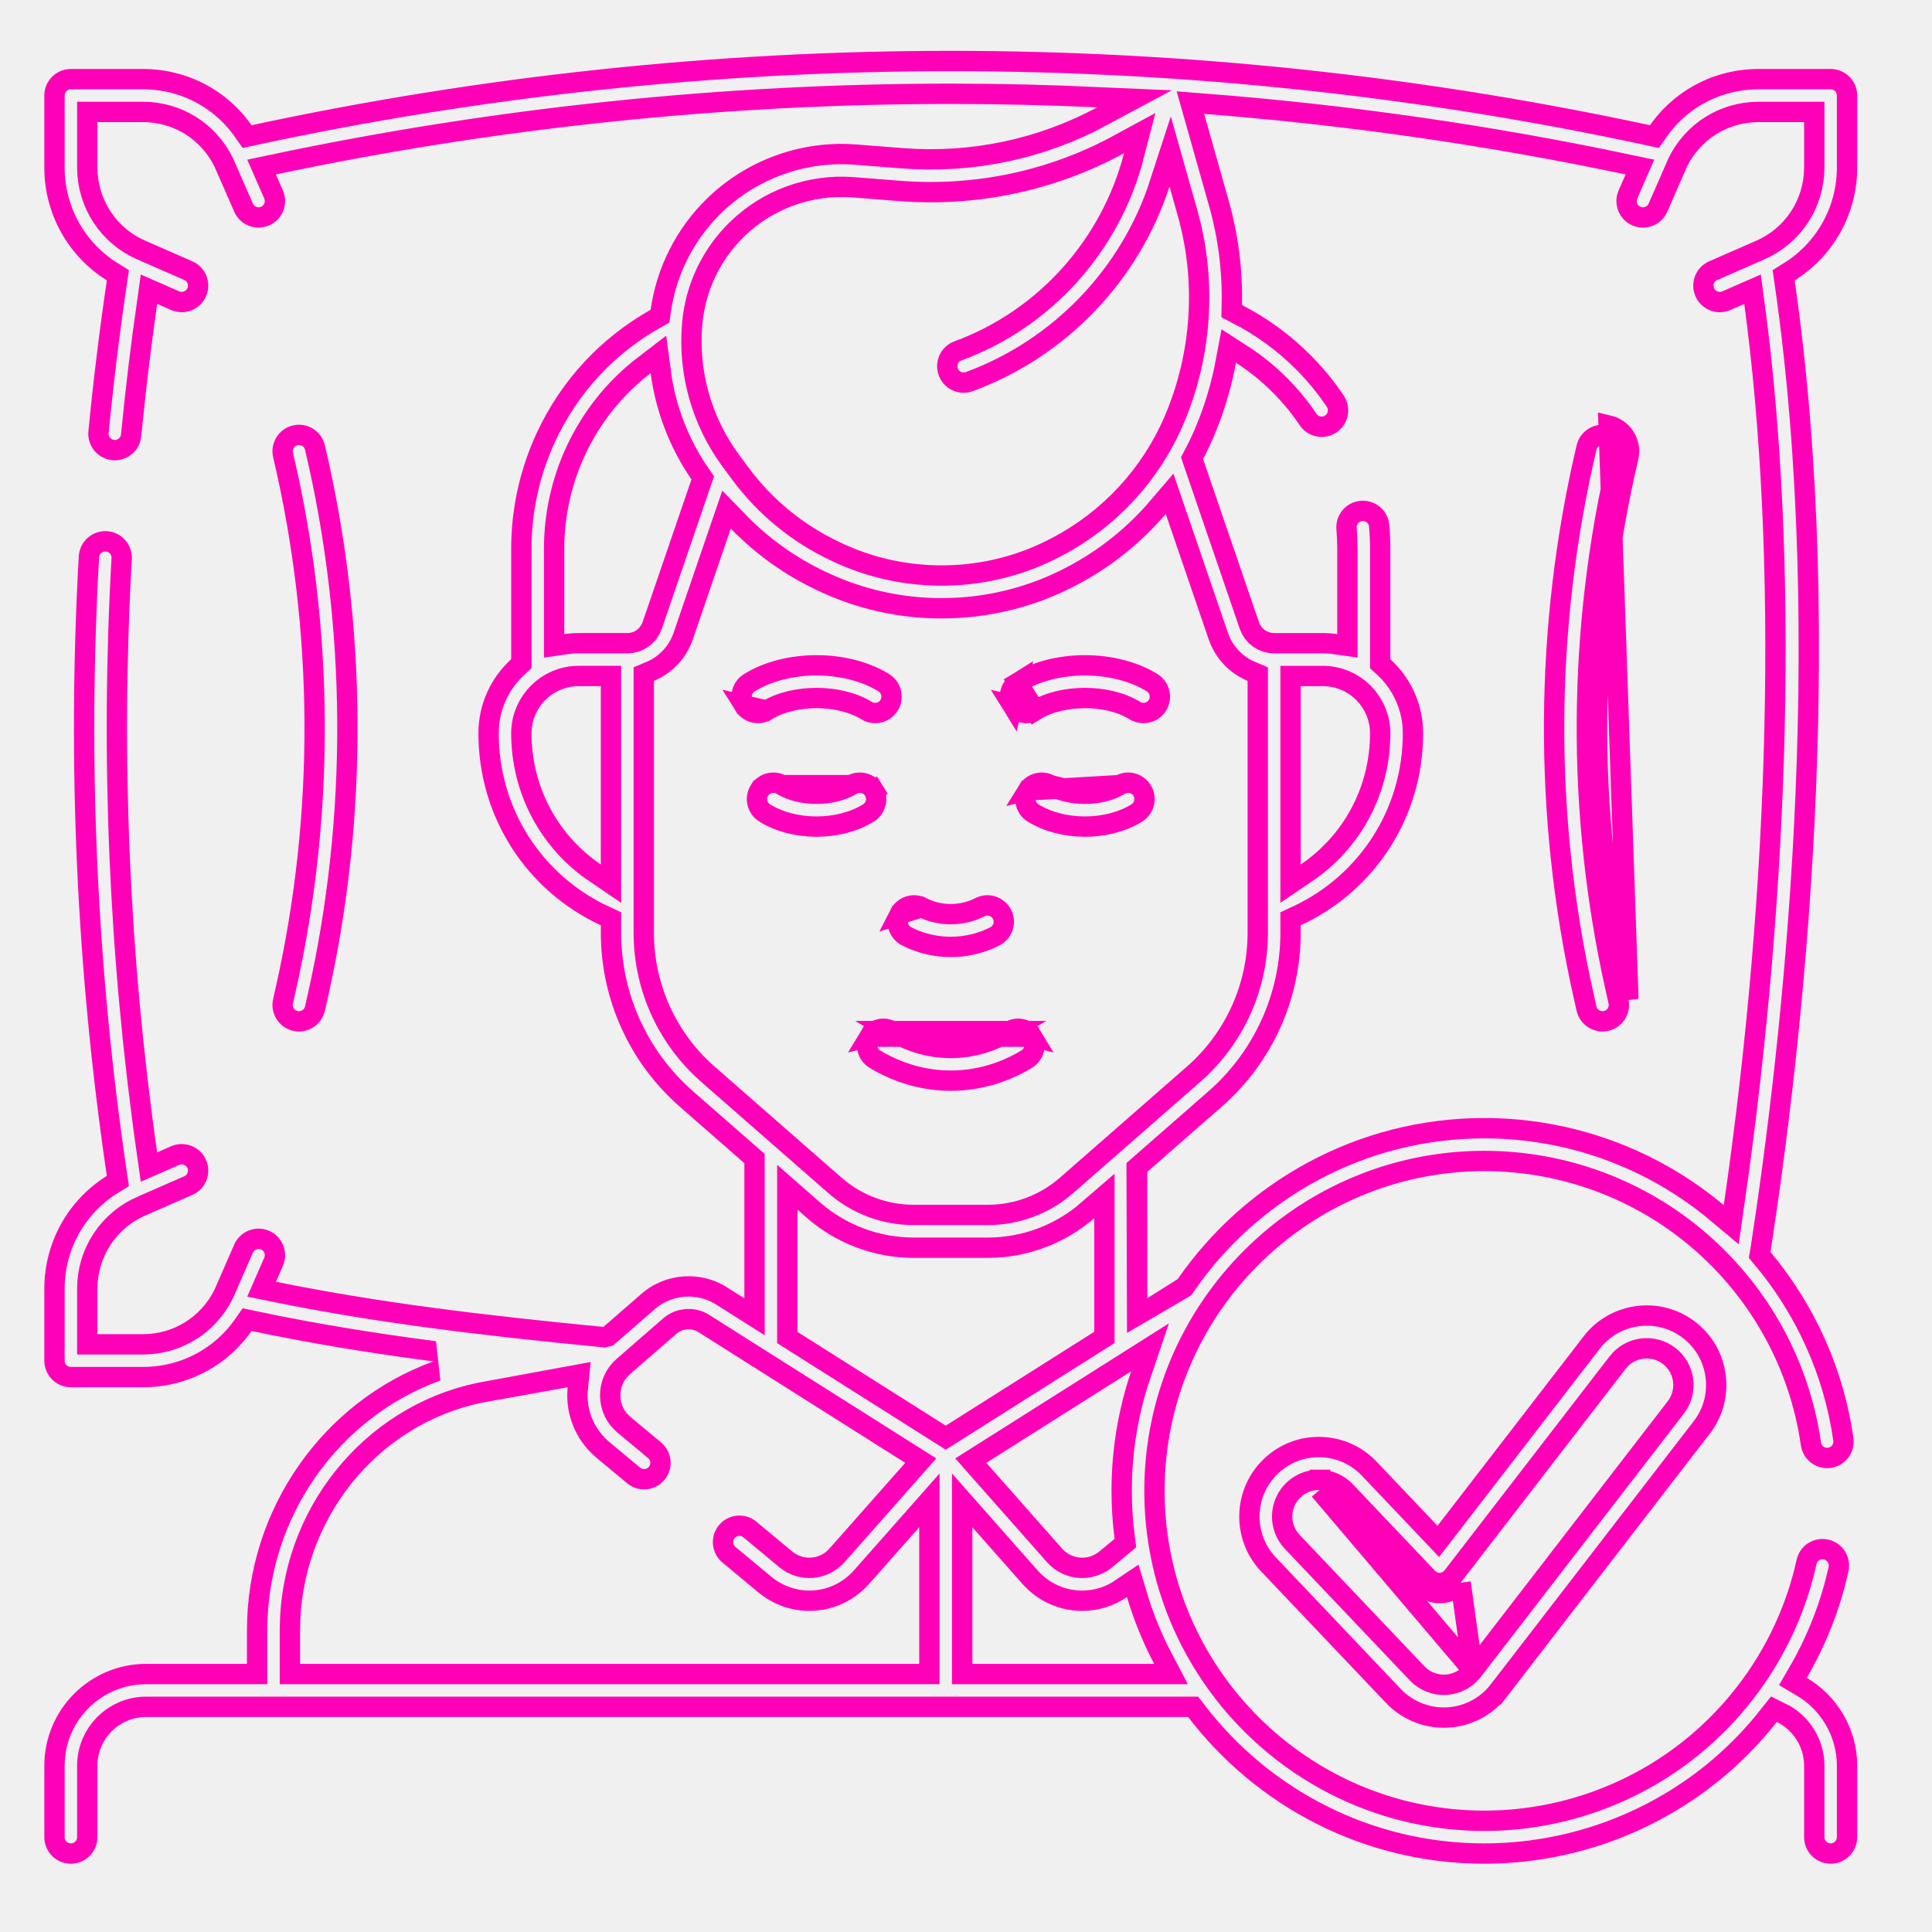
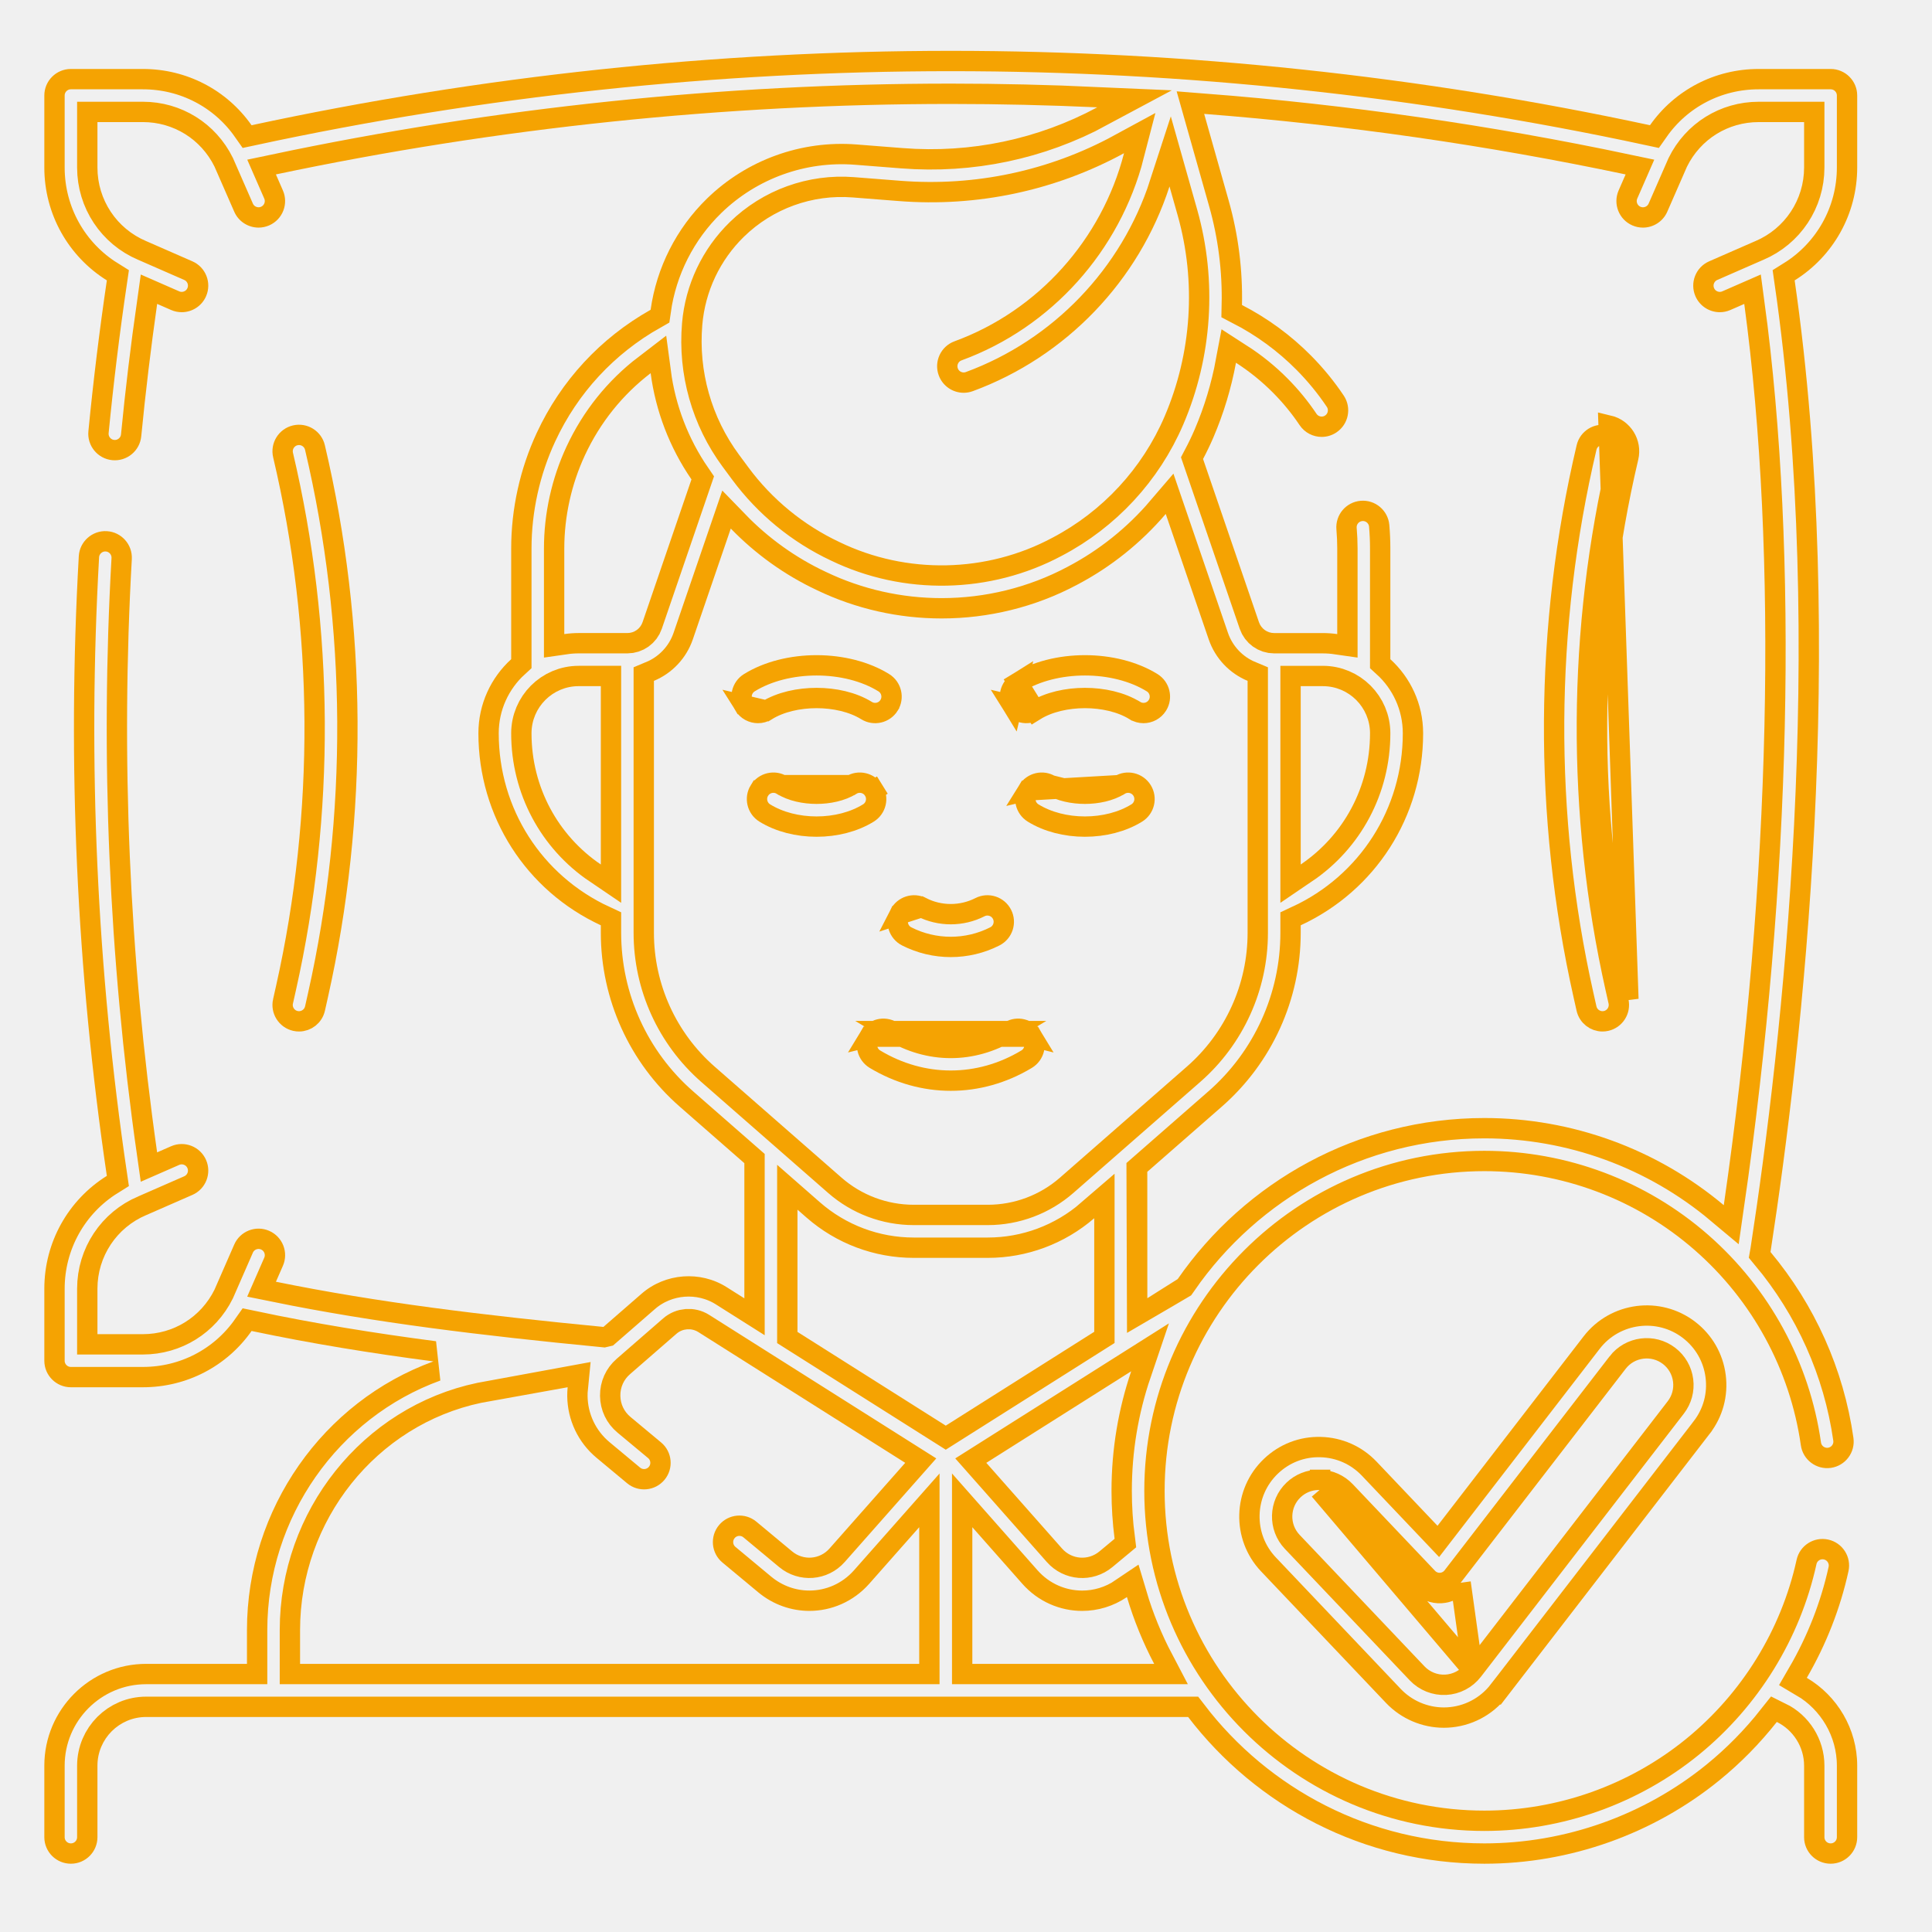
<svg xmlns="http://www.w3.org/2000/svg" width="190" height="190" viewBox="0 0 190 190" fill="none">
  <mask id="path-1-inside-1_856_1993" fill="white">
    <path d="M182.644 16.477V9.394C182.644 7.952 181.475 6.783 180.033 6.783H172.954C168.627 6.783 164.692 8.86 162.265 12.316C139.702 7.461 116.578 5 93.502 5C70.426 5 47.302 7.461 24.739 12.316C22.312 8.86 18.377 6.783 14.05 6.783H6.971C5.528 6.783 4.359 7.952 4.359 9.394V16.477C4.359 21.047 6.717 25.21 10.508 27.573C9.78 32.503 9.171 37.483 8.693 42.403C8.554 43.839 9.604 45.115 11.04 45.255C12.475 45.393 13.752 44.343 13.891 42.908C14.311 38.588 14.838 34.222 15.455 29.885L16.824 30.484C17.165 30.633 17.52 30.703 17.87 30.703C18.876 30.703 19.835 30.118 20.264 29.137C20.842 27.816 20.239 26.276 18.918 25.698L14.414 23.728C14.404 23.723 14.393 23.721 14.383 23.716C11.467 22.485 9.583 19.644 9.583 16.477V12.006H14.05C17.061 12.006 19.756 13.682 21.094 16.382L23.035 20.818C23.463 21.799 24.422 22.384 25.429 22.384C25.778 22.384 26.133 22.313 26.474 22.165C27.796 21.586 28.398 20.046 27.82 18.725L27.133 17.153C48.925 12.558 71.235 10.223 93.502 10.223C98.305 10.223 103.11 10.338 107.911 10.554C102.094 13.683 95.489 15.091 88.778 14.564L84.245 14.209C78.81 13.782 73.443 15.719 69.533 19.524C66.515 22.462 64.57 26.314 63.984 30.465C59.046 33.249 55.177 37.426 52.784 42.577C51.14 46.112 50.272 50.041 50.272 53.94V64.829C48.292 66.633 47.048 69.231 47.048 72.114C47.048 80.307 51.734 87.587 59.087 90.997V91.737C59.087 98.285 61.913 104.514 66.841 108.826L73.203 114.391V127.683L71.467 126.586C68.865 124.941 65.425 125.203 63.102 127.223L59.343 130.493L59.338 130.494C47.419 129.335 37.215 128.102 27.136 126.051L27.821 124.486C28.399 123.165 27.796 121.625 26.475 121.047C25.153 120.469 23.613 121.072 23.035 122.393L21.092 126.837C19.753 129.533 17.06 131.207 14.05 131.207H9.583V126.735C9.583 123.569 11.467 120.727 14.383 119.495C14.387 119.494 14.389 119.492 14.393 119.491C14.4 119.488 14.407 119.486 14.414 119.483L18.918 117.512C20.24 116.934 20.842 115.395 20.264 114.073C19.686 112.751 18.145 112.149 16.825 112.727L15.452 113.328C12.705 94.03 11.865 74.423 12.963 54.991C13.044 53.551 11.943 52.318 10.503 52.236C9.071 52.156 7.829 53.256 7.748 54.696C6.601 75.001 7.529 95.493 10.507 115.64C6.717 118.003 4.359 122.166 4.359 126.735V133.818C4.359 135.26 5.528 136.429 6.971 136.429H14.05C18.379 136.429 22.315 134.351 24.742 130.893C30.601 132.128 36.461 133.078 42.623 133.886C31.806 137.81 24.287 148.373 24.287 160.31V163.631H14.369C8.85 163.631 4.359 168.122 4.359 173.642V180.673C4.359 182.116 5.528 183.285 6.971 183.285C8.414 183.285 9.583 182.116 9.583 180.673V173.642C9.583 171.002 11.73 168.855 14.369 168.855H116.844C123.55 177.62 134.114 183.285 145.978 183.285C154.383 183.285 162.597 180.368 169.104 175.071C171.197 173.368 173.082 171.441 174.739 169.343C176.351 170.135 177.421 171.799 177.421 173.642V180.673C177.421 182.116 178.59 183.285 180.032 183.285C181.475 183.285 182.644 182.116 182.644 180.673V173.642C182.644 170.045 180.693 166.772 177.687 165.004C179.577 161.75 180.975 158.214 181.786 154.518C182.095 153.11 181.203 151.717 179.795 151.408C178.384 151.099 176.993 151.99 176.684 153.399C175.173 160.284 171.31 166.542 165.807 171.021C160.228 175.561 153.186 178.062 145.978 178.062C128.64 178.062 114.534 163.956 114.534 146.618C114.534 129.28 128.64 115.175 145.978 115.175C153.593 115.175 160.941 117.932 166.667 122.941C172.34 127.903 176.046 134.721 177.103 142.139C177.306 143.567 178.631 144.558 180.056 144.357C181.484 144.153 182.476 142.831 182.273 141.403C181.312 134.648 178.461 128.326 174.115 123.123C174.119 123.101 174.124 123.081 174.128 123.059C177.267 102.704 181.686 63.526 176.493 27.574C180.286 25.21 182.644 21.046 182.644 16.477ZM69.067 31.95C69.347 28.656 70.806 25.573 73.175 23.267C76.009 20.51 79.895 19.106 83.836 19.416L88.37 19.771C96.153 20.383 103.809 18.728 110.541 15.067C108.356 23.541 102.099 30.554 93.868 33.565C92.515 34.063 91.821 35.564 92.32 36.918C92.708 37.974 93.707 38.628 94.771 38.628C95.07 38.628 95.375 38.576 95.673 38.467C104.841 35.093 112.012 27.606 115.013 18.337L115.814 21.168C117.66 27.698 117.203 34.729 114.526 40.965C112.335 46.073 108.416 50.307 103.492 52.886C97.033 56.348 89.157 56.506 82.562 53.312C79.026 51.652 75.928 49.113 73.605 45.971L72.681 44.722C69.962 41.043 68.678 36.507 69.067 31.95ZM59.087 85.018C54.863 82.158 52.271 77.388 52.271 72.114C52.271 69.558 54.35 67.479 56.905 67.479H59.087L59.087 85.018ZM61.699 62.256H56.905C56.426 62.256 55.956 62.292 55.494 62.359V53.94C55.494 50.796 56.195 47.628 57.52 44.778C59.014 41.562 61.219 38.817 63.987 36.699C64.48 40.43 65.847 44.01 68.002 47.147L63.192 61.189C62.974 61.827 62.373 62.256 61.699 62.256ZM64.31 91.737V66.958C66.072 66.225 67.489 64.764 68.134 62.881L71.868 51.979C74.298 54.487 77.174 56.553 80.343 58.04C84.191 59.891 88.402 60.823 92.602 60.821C97.195 60.822 101.793 59.711 105.916 57.513C109.257 55.762 112.216 53.383 114.643 50.544L118.869 62.881C119.515 64.764 120.931 66.225 122.693 66.958V91.737C122.693 96.779 120.517 101.574 116.722 104.894L104.243 115.813C102.276 117.533 99.754 118.481 97.141 118.481H89.861C87.247 118.481 84.725 117.534 82.759 115.813L70.279 104.894C66.486 101.574 64.31 96.779 64.31 91.737ZM109.613 151.332L108.121 152.573C107.014 153.493 105.401 153.37 104.448 152.291L96.998 143.861L111.245 134.856C109.991 138.55 109.31 142.506 109.31 146.618C109.311 148.215 109.414 149.788 109.613 151.332ZM90.399 163.631H29.51V160.31C29.51 149.531 37.008 140.13 47.338 137.956C47.338 137.956 55.595 136.473 55.825 136.428C55.796 136.718 55.782 137.011 55.785 137.306C55.81 139.652 56.859 141.86 58.664 143.364L61.672 145.868C62.782 146.79 64.427 146.639 65.35 145.531C66.273 144.422 66.122 142.776 65.013 141.853L62.006 139.35C61.371 138.821 61.017 138.076 61.008 137.251C61 136.43 61.337 135.68 61.958 135.141L66.53 131.164C67.125 130.645 68.008 130.578 68.675 131L89.023 143.861L81.572 152.291C80.62 153.369 79.007 153.491 77.9 152.57L74.386 149.648C73.277 148.727 71.631 148.878 70.709 149.987C69.787 151.096 69.938 152.743 71.047 153.665L74.559 156.585C76.039 157.817 77.824 158.421 79.598 158.421C81.769 158.421 83.925 157.516 85.486 155.75L90.399 150.191L90.399 163.631ZM78.426 130.984V118.961L79.32 119.744C82.239 122.298 85.983 123.704 89.862 123.704H97.142C100.989 123.704 104.702 122.319 107.611 119.804V130.974L93.01 140.203L78.426 130.984ZM95.623 163.631V150.191L100.534 155.75C102.095 157.517 104.252 158.423 106.425 158.423C107.952 158.423 109.487 157.972 110.828 157.061C111.51 159.353 112.411 161.551 113.505 163.631H95.623ZM177.421 16.477C177.421 19.64 175.539 22.48 172.625 23.715C172.613 23.72 172.6 23.723 172.588 23.729L168.084 25.699C166.763 26.277 166.16 27.817 166.738 29.138C167.167 30.119 168.126 30.704 169.132 30.704C169.482 30.704 169.837 30.633 170.178 30.484L171.537 29.89C174.877 54.635 174.155 86.511 169.523 118.523C162.932 112.994 154.605 109.951 145.978 109.951C133.49 109.951 122.442 116.228 115.818 125.79C115.764 125.814 112.889 127.642 112.834 127.673C112.834 127.673 112.831 115.273 112.829 115.241L120.162 108.826C125.09 104.514 127.917 98.285 127.917 91.737V90.997C135.269 87.587 139.956 80.307 139.956 72.114C139.956 69.231 138.712 66.634 136.732 64.83V53.941C136.732 53.187 136.699 52.409 136.632 51.63C136.509 50.193 135.246 49.127 133.808 49.25C132.371 49.373 131.305 50.637 131.428 52.075C131.482 52.706 131.509 53.335 131.509 53.942V62.359C131.048 62.292 130.577 62.257 130.098 62.257H125.305C124.63 62.257 124.03 61.828 123.811 61.189L118.313 45.139C118.677 44.449 119.017 43.745 119.326 43.025C120.342 40.656 121.082 38.188 121.551 35.675C122.878 36.529 124.107 37.522 125.221 38.648C126.188 39.624 127.057 40.687 127.806 41.806C128.309 42.559 129.137 42.967 129.979 42.967C130.478 42.967 130.982 42.824 131.428 42.526C132.627 41.724 132.949 40.103 132.148 38.903C131.215 37.508 130.133 36.185 128.933 34.974C126.945 32.965 124.661 31.295 122.141 29.994C122.215 26.55 121.785 23.093 120.839 19.748L118.422 11.2C132.35 12.284 146.211 14.274 159.869 17.154L159.182 18.726C158.604 20.048 159.206 21.587 160.528 22.166C160.868 22.314 161.223 22.385 161.573 22.385C162.579 22.385 163.538 21.8 163.967 20.819L165.901 16.397C167.237 13.689 169.936 12.007 172.953 12.007H177.421V16.477ZM127.917 85.018V67.48H130.099C132.654 67.48 134.733 69.558 134.733 72.114C134.733 77.388 132.141 82.158 127.917 85.018Z" />
  </mask>
-   <path d="M182.644 16.477V9.394C182.644 7.952 181.475 6.783 180.033 6.783H172.954C168.627 6.783 164.692 8.86 162.265 12.316C139.702 7.461 116.578 5 93.502 5C70.426 5 47.302 7.461 24.739 12.316C22.312 8.86 18.377 6.783 14.05 6.783H6.971C5.528 6.783 4.359 7.952 4.359 9.394V16.477C4.359 21.047 6.717 25.21 10.508 27.573C9.78 32.503 9.171 37.483 8.693 42.403C8.554 43.839 9.604 45.115 11.04 45.255C12.475 45.393 13.752 44.343 13.891 42.908C14.311 38.588 14.838 34.222 15.455 29.885L16.824 30.484C17.165 30.633 17.52 30.703 17.87 30.703C18.876 30.703 19.835 30.118 20.264 29.137C20.842 27.816 20.239 26.276 18.918 25.698L14.414 23.728C14.404 23.723 14.393 23.721 14.383 23.716C11.467 22.485 9.583 19.644 9.583 16.477V12.006H14.05C17.061 12.006 19.756 13.682 21.094 16.382L23.035 20.818C23.463 21.799 24.422 22.384 25.429 22.384C25.778 22.384 26.133 22.313 26.474 22.165C27.796 21.586 28.398 20.046 27.82 18.725L27.133 17.153C48.925 12.558 71.235 10.223 93.502 10.223C98.305 10.223 103.11 10.338 107.911 10.554C102.094 13.683 95.489 15.091 88.778 14.564L84.245 14.209C78.81 13.782 73.443 15.719 69.533 19.524C66.515 22.462 64.57 26.314 63.984 30.465C59.046 33.249 55.177 37.426 52.784 42.577C51.14 46.112 50.272 50.041 50.272 53.94V64.829C48.292 66.633 47.048 69.231 47.048 72.114C47.048 80.307 51.734 87.587 59.087 90.997V91.737C59.087 98.285 61.913 104.514 66.841 108.826L73.203 114.391V127.683L71.467 126.586C68.865 124.941 65.425 125.203 63.102 127.223L59.343 130.493L59.338 130.494C47.419 129.335 37.215 128.102 27.136 126.051L27.821 124.486C28.399 123.165 27.796 121.625 26.475 121.047C25.153 120.469 23.613 121.072 23.035 122.393L21.092 126.837C19.753 129.533 17.06 131.207 14.05 131.207H9.583V126.735C9.583 123.569 11.467 120.727 14.383 119.495C14.387 119.494 14.389 119.492 14.393 119.491C14.4 119.488 14.407 119.486 14.414 119.483L18.918 117.512C20.24 116.934 20.842 115.395 20.264 114.073C19.686 112.751 18.145 112.149 16.825 112.727L15.452 113.328C12.705 94.03 11.865 74.423 12.963 54.991C13.044 53.551 11.943 52.318 10.503 52.236C9.071 52.156 7.829 53.256 7.748 54.696C6.601 75.001 7.529 95.493 10.507 115.64C6.717 118.003 4.359 122.166 4.359 126.735V133.818C4.359 135.26 5.528 136.429 6.971 136.429H14.05C18.379 136.429 22.315 134.351 24.742 130.893C30.601 132.128 36.461 133.078 42.623 133.886C31.806 137.81 24.287 148.373 24.287 160.31V163.631H14.369C8.85 163.631 4.359 168.122 4.359 173.642V180.673C4.359 182.116 5.528 183.285 6.971 183.285C8.414 183.285 9.583 182.116 9.583 180.673V173.642C9.583 171.002 11.73 168.855 14.369 168.855H116.844C123.55 177.62 134.114 183.285 145.978 183.285C154.383 183.285 162.597 180.368 169.104 175.071C171.197 173.368 173.082 171.441 174.739 169.343C176.351 170.135 177.421 171.799 177.421 173.642V180.673C177.421 182.116 178.59 183.285 180.032 183.285C181.475 183.285 182.644 182.116 182.644 180.673V173.642C182.644 170.045 180.693 166.772 177.687 165.004C179.577 161.75 180.975 158.214 181.786 154.518C182.095 153.11 181.203 151.717 179.795 151.408C178.384 151.099 176.993 151.99 176.684 153.399C175.173 160.284 171.31 166.542 165.807 171.021C160.228 175.561 153.186 178.062 145.978 178.062C128.64 178.062 114.534 163.956 114.534 146.618C114.534 129.28 128.64 115.175 145.978 115.175C153.593 115.175 160.941 117.932 166.667 122.941C172.34 127.903 176.046 134.721 177.103 142.139C177.306 143.567 178.631 144.558 180.056 144.357C181.484 144.153 182.476 142.831 182.273 141.403C181.312 134.648 178.461 128.326 174.115 123.123C174.119 123.101 174.124 123.081 174.128 123.059C177.267 102.704 181.686 63.526 176.493 27.574C180.286 25.21 182.644 21.046 182.644 16.477ZM69.067 31.95C69.347 28.656 70.806 25.573 73.175 23.267C76.009 20.51 79.895 19.106 83.836 19.416L88.37 19.771C96.153 20.383 103.809 18.728 110.541 15.067C108.356 23.541 102.099 30.554 93.868 33.565C92.515 34.063 91.821 35.564 92.32 36.918C92.708 37.974 93.707 38.628 94.771 38.628C95.07 38.628 95.375 38.576 95.673 38.467C104.841 35.093 112.012 27.606 115.013 18.337L115.814 21.168C117.66 27.698 117.203 34.729 114.526 40.965C112.335 46.073 108.416 50.307 103.492 52.886C97.033 56.348 89.157 56.506 82.562 53.312C79.026 51.652 75.928 49.113 73.605 45.971L72.681 44.722C69.962 41.043 68.678 36.507 69.067 31.95ZM59.087 85.018C54.863 82.158 52.271 77.388 52.271 72.114C52.271 69.558 54.35 67.479 56.905 67.479H59.087L59.087 85.018ZM61.699 62.256H56.905C56.426 62.256 55.956 62.292 55.494 62.359V53.94C55.494 50.796 56.195 47.628 57.52 44.778C59.014 41.562 61.219 38.817 63.987 36.699C64.48 40.43 65.847 44.01 68.002 47.147L63.192 61.189C62.974 61.827 62.373 62.256 61.699 62.256ZM64.31 91.737V66.958C66.072 66.225 67.489 64.764 68.134 62.881L71.868 51.979C74.298 54.487 77.174 56.553 80.343 58.04C84.191 59.891 88.402 60.823 92.602 60.821C97.195 60.822 101.793 59.711 105.916 57.513C109.257 55.762 112.216 53.383 114.643 50.544L118.869 62.881C119.515 64.764 120.931 66.225 122.693 66.958V91.737C122.693 96.779 120.517 101.574 116.722 104.894L104.243 115.813C102.276 117.533 99.754 118.481 97.141 118.481H89.861C87.247 118.481 84.725 117.534 82.759 115.813L70.279 104.894C66.486 101.574 64.31 96.779 64.31 91.737ZM109.613 151.332L108.121 152.573C107.014 153.493 105.401 153.37 104.448 152.291L96.998 143.861L111.245 134.856C109.991 138.55 109.31 142.506 109.31 146.618C109.311 148.215 109.414 149.788 109.613 151.332ZM90.399 163.631H29.51V160.31C29.51 149.531 37.008 140.13 47.338 137.956C47.338 137.956 55.595 136.473 55.825 136.428C55.796 136.718 55.782 137.011 55.785 137.306C55.81 139.652 56.859 141.86 58.664 143.364L61.672 145.868C62.782 146.79 64.427 146.639 65.35 145.531C66.273 144.422 66.122 142.776 65.013 141.853L62.006 139.35C61.371 138.821 61.017 138.076 61.008 137.251C61 136.43 61.337 135.68 61.958 135.141L66.53 131.164C67.125 130.645 68.008 130.578 68.675 131L89.023 143.861L81.572 152.291C80.62 153.369 79.007 153.491 77.9 152.57L74.386 149.648C73.277 148.727 71.631 148.878 70.709 149.987C69.787 151.096 69.938 152.743 71.047 153.665L74.559 156.585C76.039 157.817 77.824 158.421 79.598 158.421C81.769 158.421 83.925 157.516 85.486 155.75L90.399 150.191L90.399 163.631ZM78.426 130.984V118.961L79.32 119.744C82.239 122.298 85.983 123.704 89.862 123.704H97.142C100.989 123.704 104.702 122.319 107.611 119.804V130.974L93.01 140.203L78.426 130.984ZM95.623 163.631V150.191L100.534 155.75C102.095 157.517 104.252 158.423 106.425 158.423C107.952 158.423 109.487 157.972 110.828 157.061C111.51 159.353 112.411 161.551 113.505 163.631H95.623ZM177.421 16.477C177.421 19.64 175.539 22.48 172.625 23.715C172.613 23.72 172.6 23.723 172.588 23.729L168.084 25.699C166.763 26.277 166.16 27.817 166.738 29.138C167.167 30.119 168.126 30.704 169.132 30.704C169.482 30.704 169.837 30.633 170.178 30.484L171.537 29.89C174.877 54.635 174.155 86.511 169.523 118.523C162.932 112.994 154.605 109.951 145.978 109.951C133.49 109.951 122.442 116.228 115.818 125.79C115.764 125.814 112.889 127.642 112.834 127.673C112.834 127.673 112.831 115.273 112.829 115.241L120.162 108.826C125.09 104.514 127.917 98.285 127.917 91.737V90.997C135.269 87.587 139.956 80.307 139.956 72.114C139.956 69.231 138.712 66.634 136.732 64.83V53.941C136.732 53.187 136.699 52.409 136.632 51.63C136.509 50.193 135.246 49.127 133.808 49.25C132.371 49.373 131.305 50.637 131.428 52.075C131.482 52.706 131.509 53.335 131.509 53.942V62.359C131.048 62.292 130.577 62.257 130.098 62.257H125.305C124.63 62.257 124.03 61.828 123.811 61.189L118.313 45.139C118.677 44.449 119.017 43.745 119.326 43.025C120.342 40.656 121.082 38.188 121.551 35.675C122.878 36.529 124.107 37.522 125.221 38.648C126.188 39.624 127.057 40.687 127.806 41.806C128.309 42.559 129.137 42.967 129.979 42.967C130.478 42.967 130.982 42.824 131.428 42.526C132.627 41.724 132.949 40.103 132.148 38.903C131.215 37.508 130.133 36.185 128.933 34.974C126.945 32.965 124.661 31.295 122.141 29.994C122.215 26.55 121.785 23.093 120.839 19.748L118.422 11.2C132.35 12.284 146.211 14.274 159.869 17.154L159.182 18.726C158.604 20.048 159.206 21.587 160.528 22.166C160.868 22.314 161.223 22.385 161.573 22.385C162.579 22.385 163.538 21.8 163.967 20.819L165.901 16.397C167.237 13.689 169.936 12.007 172.953 12.007H177.421V16.477ZM127.917 85.018V67.48H130.099C132.654 67.48 134.733 69.558 134.733 72.114C134.733 77.388 132.141 82.158 127.917 85.018Z" stroke="#FF00B8" stroke-width="4" mask="url(#path-1-inside-1_856_1993)" />
-   <path d="M30.974 44.01L30.974 44.01C35.126 61.607 35.228 80.235 31.271 97.876L30.978 99.183C30.978 99.183 30.978 99.183 30.978 99.183C30.809 99.932 30.145 100.442 29.407 100.442C29.291 100.442 29.172 100.43 29.052 100.403C28.184 100.208 27.638 99.346 27.832 98.478C27.832 98.478 27.832 98.478 27.833 98.477L28.126 97.171L28.126 97.171C31.978 80.002 31.878 61.877 27.837 44.75C27.633 43.884 28.169 43.016 29.035 42.812C29.902 42.608 30.77 43.145 30.974 44.01Z" stroke="#FF00B8" stroke-width="2" />
-   <path d="M158.875 97.171L158.875 97.171C155.023 80.002 155.123 61.877 159.164 44.75M158.875 97.171L159.169 98.478C159.363 99.346 158.817 100.208 157.949 100.403C157.828 100.43 157.709 100.442 157.594 100.442C156.856 100.442 156.191 99.931 156.023 99.183C156.023 99.183 156.023 99.183 156.023 99.183L155.73 97.876C151.773 80.236 151.876 61.607 156.027 44.01L156.027 44.01C156.231 43.145 157.099 42.608 157.966 42.812C158.832 43.016 159.368 43.884 159.164 44.75M158.875 97.171L159.169 98.477L158.875 97.171ZM159.164 44.75L160.137 44.98M159.164 44.75L160.137 44.98M160.137 44.98C160.469 43.576 159.599 42.17 158.195 41.839L160.144 98.259L159.851 96.952C156.032 79.93 156.131 61.959 160.137 44.98Z" stroke="#FF00B8" stroke-width="2" />
-   <path d="M88.461 89.919L88.461 89.919C88.057 90.712 88.373 91.682 89.165 92.086C90.522 92.777 92.011 93.124 93.502 93.124C94.992 93.124 96.481 92.778 97.838 92.086L97.838 92.086C98.63 91.682 98.946 90.712 98.542 89.919L98.542 89.919C98.138 89.126 97.168 88.811 96.374 89.215C94.574 90.132 92.428 90.131 90.629 89.215L88.461 89.919ZM88.461 89.919C88.865 89.126 89.836 88.811 90.629 89.215L88.461 89.919Z" stroke="#FF00B8" stroke-width="2" />
-   <path d="M85.497 101.952L85.497 101.952C85.038 102.714 85.284 103.705 86.046 104.164L86.046 104.164C88.39 105.575 90.95 106.276 93.503 106.276C96.056 106.276 98.617 105.575 100.96 104.164L100.96 104.164C101.722 103.705 101.968 102.715 101.509 101.952L85.497 101.952ZM85.497 101.952C85.956 101.19 86.945 100.944 87.709 101.403L85.497 101.952ZM87.709 101.403C91.381 103.614 95.626 103.614 99.297 101.403L87.709 101.403ZM99.297 101.403C100.06 100.944 101.049 101.189 101.509 101.952L99.297 101.403Z" stroke="#FF00B8" stroke-width="2" />
-   <path d="M101.781 69.88L101.781 69.88C103.152 69.031 104.959 68.645 106.695 68.645C108.431 68.644 110.238 69.031 111.609 69.88L111.61 69.88C111.875 70.044 112.167 70.122 112.455 70.122C112.998 70.122 113.523 69.85 113.828 69.358L113.828 69.358C114.296 68.602 114.063 67.608 113.306 67.14L113.306 67.14C111.493 66.018 109.117 65.431 106.695 65.431C104.273 65.431 101.896 66.018 100.084 67.14L101.781 69.88ZM101.781 69.88C101.024 70.348 100.031 70.115 99.562 69.359L101.781 69.88ZM99.562 69.358C99.094 68.602 99.327 67.609 100.084 67.14L99.562 69.358Z" stroke="#FF00B8" stroke-width="2" />
-   <path d="M75.39 69.88L75.39 69.88C76.762 69.031 78.569 68.645 80.305 68.645C82.04 68.645 83.847 69.031 85.219 69.88L85.219 69.88C85.975 70.349 86.969 70.115 87.437 69.359L87.437 69.358C87.906 68.602 87.672 67.608 86.915 67.14L86.915 67.14C85.103 66.018 82.726 65.431 80.304 65.431C77.882 65.431 75.506 66.018 73.693 67.14L73.693 67.14C72.937 67.608 72.703 68.602 73.171 69.358L75.39 69.88ZM75.39 69.88C75.124 70.045 74.833 70.122 74.544 70.122C74.002 70.122 73.476 69.85 73.171 69.359L75.39 69.88Z" stroke="#FF00B8" stroke-width="2" />
-   <path d="M76.906 77.212L76.906 77.212C76.15 76.744 75.156 76.977 74.688 77.734L74.687 77.734C74.219 78.49 74.452 79.484 75.209 79.952L75.209 79.952C76.628 80.831 78.449 81.291 80.306 81.291C82.163 81.291 83.984 80.831 85.402 79.952L85.402 79.952C86.159 79.484 86.393 78.49 85.924 77.734L86.774 77.207L85.924 77.734C85.456 76.977 84.463 76.744 83.706 77.212L76.906 77.212ZM76.906 77.212C77.865 77.806 79.126 78.06 80.306 78.06M76.906 77.212L80.306 78.06M80.306 78.06C81.486 78.06 82.747 77.806 83.706 77.212L80.306 78.06Z" stroke="#FF00B8" stroke-width="2" />
-   <path d="M101.078 77.734L101.078 77.734C100.609 78.49 100.842 79.484 101.6 79.952L101.6 79.952C103.019 80.831 104.839 81.291 106.697 81.291C108.553 81.291 110.374 80.831 111.793 79.952L111.793 79.952C112.55 79.484 112.783 78.49 112.315 77.734L112.315 77.734C111.846 76.977 110.853 76.744 110.096 77.212L101.078 77.734ZM101.078 77.734C101.546 76.977 102.54 76.743 103.296 77.212L101.078 77.734ZM106.696 78.06C105.516 78.06 104.255 77.806 103.296 77.212L106.696 78.06ZM106.696 78.06C107.876 78.06 109.137 77.806 110.096 77.212L106.696 78.06Z" stroke="#FF00B8" stroke-width="2" />
-   <path d="M144.848 164.286L144.847 164.286C144.203 165.122 143.228 165.633 142.173 165.687C141.123 165.743 140.09 165.327 139.369 164.568L139.369 164.568L127.083 151.631L127.083 151.631C125.711 150.186 125.77 147.897 127.215 146.525L127.215 146.525C127.889 145.885 128.771 145.532 129.7 145.532C129.732 145.532 129.764 145.532 129.797 145.533M144.848 164.286L129.769 146.533M144.848 164.286L164.802 138.412C164.802 138.412 164.802 138.412 164.802 138.412C165.39 137.65 165.648 136.699 165.524 135.745C165.401 134.79 164.91 133.935 164.147 133.347L164.147 133.347C162.569 132.131 160.299 132.424 159.082 134.001L159.082 134.002L142.852 155.046M144.848 164.286L143.644 155.657M129.797 145.533C129.798 145.533 129.798 145.533 129.799 145.533L129.769 146.533M129.797 145.533C129.796 145.533 129.795 145.533 129.794 145.533L129.769 146.533M129.797 145.533C130.759 145.559 131.658 145.959 132.32 146.657L132.32 146.657L140.407 155.172M129.769 146.533C130.466 146.551 131.115 146.839 131.595 147.345L139.682 155.861M140.407 155.172L139.682 155.861M140.407 155.172L140.407 155.172L139.682 155.861M140.407 155.172C140.732 155.514 141.187 155.696 141.658 155.672L141.659 155.672C142.128 155.648 142.565 155.419 142.852 155.046M139.682 155.861C140.208 156.414 140.946 156.71 141.71 156.671C142.472 156.632 143.178 156.261 143.644 155.657M142.852 155.046L142.852 155.047L143.644 155.657M142.852 155.046L143.644 155.657M166.116 130.794L166.116 130.794C167.564 131.91 168.487 133.518 168.721 135.33L168.721 135.331C168.955 137.143 168.471 138.933 167.354 140.38L167.354 140.381L147.4 166.254L148.192 166.865L147.4 166.254C146.18 167.837 144.336 168.803 142.339 168.906C142.221 168.912 142.104 168.915 141.988 168.915C140.124 168.915 138.316 168.139 137.032 166.787L124.746 153.85C122.151 151.117 122.264 146.782 124.996 144.187L124.996 144.187C126.322 142.927 128.047 142.259 129.876 142.311L129.878 142.311C131.705 142.358 133.399 143.112 134.658 144.437L140.645 150.741L141.449 151.588L142.162 150.663L156.53 132.033C156.53 132.033 156.53 132.033 156.53 132.033C158.832 129.049 163.133 128.494 166.116 130.794Z" stroke="#FF00B8" stroke-width="2" />
+   <path d="M182.644 16.477V9.394C182.644 7.952 181.475 6.783 180.033 6.783H172.954C168.627 6.783 164.692 8.86 162.265 12.316C139.702 7.461 116.578 5 93.502 5C70.426 5 47.302 7.461 24.739 12.316C22.312 8.86 18.377 6.783 14.05 6.783H6.971C5.528 6.783 4.359 7.952 4.359 9.394V16.477C4.359 21.047 6.717 25.21 10.508 27.573C9.78 32.503 9.171 37.483 8.693 42.403C8.554 43.839 9.604 45.115 11.04 45.255C12.475 45.393 13.752 44.343 13.891 42.908C14.311 38.588 14.838 34.222 15.455 29.885L16.824 30.484C17.165 30.633 17.52 30.703 17.87 30.703C18.876 30.703 19.835 30.118 20.264 29.137C20.842 27.816 20.239 26.276 18.918 25.698L14.414 23.728C14.404 23.723 14.393 23.721 14.383 23.716C11.467 22.485 9.583 19.644 9.583 16.477V12.006H14.05C17.061 12.006 19.756 13.682 21.094 16.382L23.035 20.818C23.463 21.799 24.422 22.384 25.429 22.384C25.778 22.384 26.133 22.313 26.474 22.165C27.796 21.586 28.398 20.046 27.82 18.725L27.133 17.153C48.925 12.558 71.235 10.223 93.502 10.223C98.305 10.223 103.11 10.338 107.911 10.554C102.094 13.683 95.489 15.091 88.778 14.564L84.245 14.209C78.81 13.782 73.443 15.719 69.533 19.524C66.515 22.462 64.57 26.314 63.984 30.465C59.046 33.249 55.177 37.426 52.784 42.577C51.14 46.112 50.272 50.041 50.272 53.94V64.829C48.292 66.633 47.048 69.231 47.048 72.114C47.048 80.307 51.734 87.587 59.087 90.997V91.737C59.087 98.285 61.913 104.514 66.841 108.826L73.203 114.391V127.683L71.467 126.586C68.865 124.941 65.425 125.203 63.102 127.223L59.343 130.493L59.338 130.494C47.419 129.335 37.215 128.102 27.136 126.051L27.821 124.486C28.399 123.165 27.796 121.625 26.475 121.047C25.153 120.469 23.613 121.072 23.035 122.393L21.092 126.837C19.753 129.533 17.06 131.207 14.05 131.207H9.583V126.735C9.583 123.569 11.467 120.727 14.383 119.495C14.387 119.494 14.389 119.492 14.393 119.491C14.4 119.488 14.407 119.486 14.414 119.483L18.918 117.512C20.24 116.934 20.842 115.395 20.264 114.073C19.686 112.751 18.145 112.149 16.825 112.727L15.452 113.328C12.705 94.03 11.865 74.423 12.963 54.991C13.044 53.551 11.943 52.318 10.503 52.236C9.071 52.156 7.829 53.256 7.748 54.696C6.601 75.001 7.529 95.493 10.507 115.64C6.717 118.003 4.359 122.166 4.359 126.735V133.818C4.359 135.26 5.528 136.429 6.971 136.429H14.05C18.379 136.429 22.315 134.351 24.742 130.893C30.601 132.128 36.461 133.078 42.623 133.886C31.806 137.81 24.287 148.373 24.287 160.31V163.631H14.369C8.85 163.631 4.359 168.122 4.359 173.642V180.673C4.359 182.116 5.528 183.285 6.971 183.285C8.414 183.285 9.583 182.116 9.583 180.673V173.642C9.583 171.002 11.73 168.855 14.369 168.855H116.844C123.55 177.62 134.114 183.285 145.978 183.285C154.383 183.285 162.597 180.368 169.104 175.071C171.197 173.368 173.082 171.441 174.739 169.343C176.351 170.135 177.421 171.799 177.421 173.642V180.673C177.421 182.116 178.59 183.285 180.032 183.285C181.475 183.285 182.644 182.116 182.644 180.673V173.642C182.644 170.045 180.693 166.772 177.687 165.004C179.577 161.75 180.975 158.214 181.786 154.518C182.095 153.11 181.203 151.717 179.795 151.408C178.384 151.099 176.993 151.99 176.684 153.399C175.173 160.284 171.31 166.542 165.807 171.021C160.228 175.561 153.186 178.062 145.978 178.062C128.64 178.062 114.534 163.956 114.534 146.618C114.534 129.28 128.64 115.175 145.978 115.175C153.593 115.175 160.941 117.932 166.667 122.941C172.34 127.903 176.046 134.721 177.103 142.139C177.306 143.567 178.631 144.558 180.056 144.357C181.484 144.153 182.476 142.831 182.273 141.403C181.312 134.648 178.461 128.326 174.115 123.123C174.119 123.101 174.124 123.081 174.128 123.059C177.267 102.704 181.686 63.526 176.493 27.574C180.286 25.21 182.644 21.046 182.644 16.477ZM69.067 31.95C69.347 28.656 70.806 25.573 73.175 23.267C76.009 20.51 79.895 19.106 83.836 19.416L88.37 19.771C96.153 20.383 103.809 18.728 110.541 15.067C108.356 23.541 102.099 30.554 93.868 33.565C92.515 34.063 91.821 35.564 92.32 36.918C92.708 37.974 93.707 38.628 94.771 38.628C95.07 38.628 95.375 38.576 95.673 38.467C104.841 35.093 112.012 27.606 115.013 18.337L115.814 21.168C117.66 27.698 117.203 34.729 114.526 40.965C112.335 46.073 108.416 50.307 103.492 52.886C97.033 56.348 89.157 56.506 82.562 53.312C79.026 51.652 75.928 49.113 73.605 45.971L72.681 44.722C69.962 41.043 68.678 36.507 69.067 31.95ZM59.087 85.018C54.863 82.158 52.271 77.388 52.271 72.114C52.271 69.558 54.35 67.479 56.905 67.479H59.087L59.087 85.018ZM61.699 62.256H56.905C56.426 62.256 55.956 62.292 55.494 62.359V53.94C55.494 50.796 56.195 47.628 57.52 44.778C59.014 41.562 61.219 38.817 63.987 36.699C64.48 40.43 65.847 44.01 68.002 47.147L63.192 61.189C62.974 61.827 62.373 62.256 61.699 62.256ZM64.31 91.737V66.958C66.072 66.225 67.489 64.764 68.134 62.881L71.868 51.979C74.298 54.487 77.174 56.553 80.343 58.04C84.191 59.891 88.402 60.823 92.602 60.821C97.195 60.822 101.793 59.711 105.916 57.513C109.257 55.762 112.216 53.383 114.643 50.544L118.869 62.881C119.515 64.764 120.931 66.225 122.693 66.958V91.737C122.693 96.779 120.517 101.574 116.722 104.894L104.243 115.813C102.276 117.533 99.754 118.481 97.141 118.481H89.861C87.247 118.481 84.725 117.534 82.759 115.813L70.279 104.894C66.486 101.574 64.31 96.779 64.31 91.737ZM109.613 151.332L108.121 152.573C107.014 153.493 105.401 153.37 104.448 152.291L96.998 143.861L111.245 134.856C109.991 138.55 109.31 142.506 109.31 146.618C109.311 148.215 109.414 149.788 109.613 151.332ZM90.399 163.631H29.51V160.31C29.51 149.531 37.008 140.13 47.338 137.956C47.338 137.956 55.595 136.473 55.825 136.428C55.796 136.718 55.782 137.011 55.785 137.306C55.81 139.652 56.859 141.86 58.664 143.364L61.672 145.868C62.782 146.79 64.427 146.639 65.35 145.531C66.273 144.422 66.122 142.776 65.013 141.853L62.006 139.35C61.371 138.821 61.017 138.076 61.008 137.251C61 136.43 61.337 135.68 61.958 135.141L66.53 131.164C67.125 130.645 68.008 130.578 68.675 131L89.023 143.861L81.572 152.291C80.62 153.369 79.007 153.491 77.9 152.57L74.386 149.648C73.277 148.727 71.631 148.878 70.709 149.987C69.787 151.096 69.938 152.743 71.047 153.665L74.559 156.585C76.039 157.817 77.824 158.421 79.598 158.421C81.769 158.421 83.925 157.516 85.486 155.75L90.399 150.191L90.399 163.631ZM78.426 130.984V118.961L79.32 119.744C82.239 122.298 85.983 123.704 89.862 123.704H97.142C100.989 123.704 104.702 122.319 107.611 119.804V130.974L93.01 140.203L78.426 130.984ZM95.623 163.631V150.191L100.534 155.75C102.095 157.517 104.252 158.423 106.425 158.423C107.952 158.423 109.487 157.972 110.828 157.061C111.51 159.353 112.411 161.551 113.505 163.631H95.623ZM177.421 16.477C177.421 19.64 175.539 22.48 172.625 23.715C172.613 23.72 172.6 23.723 172.588 23.729L168.084 25.699C166.763 26.277 166.16 27.817 166.738 29.138C167.167 30.119 168.126 30.704 169.132 30.704C169.482 30.704 169.837 30.633 170.178 30.484L171.537 29.89C174.877 54.635 174.155 86.511 169.523 118.523C162.932 112.994 154.605 109.951 145.978 109.951C133.49 109.951 122.442 116.228 115.818 125.79C115.764 125.814 112.889 127.642 112.834 127.673C112.834 127.673 112.831 115.273 112.829 115.241L120.162 108.826C125.09 104.514 127.917 98.285 127.917 91.737V90.997C135.269 87.587 139.956 80.307 139.956 72.114C139.956 69.231 138.712 66.634 136.732 64.83V53.941C136.732 53.187 136.699 52.409 136.632 51.63C136.509 50.193 135.246 49.127 133.808 49.25C132.371 49.373 131.305 50.637 131.428 52.075C131.482 52.706 131.509 53.335 131.509 53.942V62.359C131.048 62.292 130.577 62.257 130.098 62.257H125.305C124.63 62.257 124.03 61.828 123.811 61.189L118.313 45.139C118.677 44.449 119.017 43.745 119.326 43.025C120.342 40.656 121.082 38.188 121.551 35.675C122.878 36.529 124.107 37.522 125.221 38.648C126.188 39.624 127.057 40.687 127.806 41.806C128.309 42.559 129.137 42.967 129.979 42.967C130.478 42.967 130.982 42.824 131.428 42.526C132.627 41.724 132.949 40.103 132.148 38.903C131.215 37.508 130.133 36.185 128.933 34.974C126.945 32.965 124.661 31.295 122.141 29.994C122.215 26.55 121.785 23.093 120.839 19.748L118.422 11.2C132.35 12.284 146.211 14.274 159.869 17.154L159.182 18.726C158.604 20.048 159.206 21.587 160.528 22.166C160.868 22.314 161.223 22.385 161.573 22.385C162.579 22.385 163.538 21.8 163.967 20.819L165.901 16.397C167.237 13.689 169.936 12.007 172.953 12.007H177.421V16.477ZM127.917 85.018V67.48H130.099C132.654 67.48 134.733 69.558 134.733 72.114C134.733 77.388 132.141 82.158 127.917 85.018Z" stroke="#f5a302" stroke-width="4" mask="url(#path-1-inside-1_856_1993)" />
+   <path d="M30.974 44.01L30.974 44.01C35.126 61.607 35.228 80.235 31.271 97.876L30.978 99.183C30.978 99.183 30.978 99.183 30.978 99.183C30.809 99.932 30.145 100.442 29.407 100.442C29.291 100.442 29.172 100.43 29.052 100.403C28.184 100.208 27.638 99.346 27.832 98.478C27.832 98.478 27.832 98.478 27.833 98.477L28.126 97.171L28.126 97.171C31.978 80.002 31.878 61.877 27.837 44.75C27.633 43.884 28.169 43.016 29.035 42.812C29.902 42.608 30.77 43.145 30.974 44.01Z" stroke="#f5a302" stroke-width="2" />
+   <path d="M158.875 97.171L158.875 97.171C155.023 80.002 155.123 61.877 159.164 44.75M158.875 97.171L159.169 98.478C159.363 99.346 158.817 100.208 157.949 100.403C157.828 100.43 157.709 100.442 157.594 100.442C156.856 100.442 156.191 99.931 156.023 99.183C156.023 99.183 156.023 99.183 156.023 99.183L155.73 97.876C151.773 80.236 151.876 61.607 156.027 44.01L156.027 44.01C156.231 43.145 157.099 42.608 157.966 42.812C158.832 43.016 159.368 43.884 159.164 44.75M158.875 97.171L159.169 98.477L158.875 97.171ZM159.164 44.75L160.137 44.98M159.164 44.75L160.137 44.98M160.137 44.98C160.469 43.576 159.599 42.17 158.195 41.839L160.144 98.259L159.851 96.952C156.032 79.93 156.131 61.959 160.137 44.98Z" stroke="#f5a302" stroke-width="2" />
+   <path d="M88.461 89.919L88.461 89.919C88.057 90.712 88.373 91.682 89.165 92.086C90.522 92.777 92.011 93.124 93.502 93.124C94.992 93.124 96.481 92.778 97.838 92.086L97.838 92.086C98.63 91.682 98.946 90.712 98.542 89.919L98.542 89.919C98.138 89.126 97.168 88.811 96.374 89.215C94.574 90.132 92.428 90.131 90.629 89.215L88.461 89.919ZM88.461 89.919C88.865 89.126 89.836 88.811 90.629 89.215L88.461 89.919Z" stroke="#f5a302" stroke-width="2" />
+   <path d="M85.497 101.952L85.497 101.952C85.038 102.714 85.284 103.705 86.046 104.164L86.046 104.164C88.39 105.575 90.95 106.276 93.503 106.276C96.056 106.276 98.617 105.575 100.96 104.164L100.96 104.164C101.722 103.705 101.968 102.715 101.509 101.952L85.497 101.952ZM85.497 101.952C85.956 101.19 86.945 100.944 87.709 101.403L85.497 101.952ZM87.709 101.403C91.381 103.614 95.626 103.614 99.297 101.403L87.709 101.403ZM99.297 101.403C100.06 100.944 101.049 101.189 101.509 101.952L99.297 101.403Z" stroke="#f5a302" stroke-width="2" />
+   <path d="M101.781 69.88L101.781 69.88C103.152 69.031 104.959 68.645 106.695 68.645C108.431 68.644 110.238 69.031 111.609 69.88L111.61 69.88C111.875 70.044 112.167 70.122 112.455 70.122C112.998 70.122 113.523 69.85 113.828 69.358L113.828 69.358C114.296 68.602 114.063 67.608 113.306 67.14L113.306 67.14C111.493 66.018 109.117 65.431 106.695 65.431C104.273 65.431 101.896 66.018 100.084 67.14L101.781 69.88ZM101.781 69.88C101.024 70.348 100.031 70.115 99.562 69.359L101.781 69.88ZM99.562 69.358C99.094 68.602 99.327 67.609 100.084 67.14L99.562 69.358Z" stroke="#f5a302" stroke-width="2" />
+   <path d="M75.39 69.88L75.39 69.88C76.762 69.031 78.569 68.645 80.305 68.645C82.04 68.645 83.847 69.031 85.219 69.88L85.219 69.88C85.975 70.349 86.969 70.115 87.437 69.359L87.437 69.358C87.906 68.602 87.672 67.608 86.915 67.14L86.915 67.14C85.103 66.018 82.726 65.431 80.304 65.431C77.882 65.431 75.506 66.018 73.693 67.14L73.693 67.14C72.937 67.608 72.703 68.602 73.171 69.358L75.39 69.88ZM75.39 69.88C75.124 70.045 74.833 70.122 74.544 70.122C74.002 70.122 73.476 69.85 73.171 69.359L75.39 69.88Z" stroke="#f5a302" stroke-width="2" />
+   <path d="M76.906 77.212L76.906 77.212C76.15 76.744 75.156 76.977 74.688 77.734L74.687 77.734C74.219 78.49 74.452 79.484 75.209 79.952L75.209 79.952C76.628 80.831 78.449 81.291 80.306 81.291C82.163 81.291 83.984 80.831 85.402 79.952L85.402 79.952C86.159 79.484 86.393 78.49 85.924 77.734L86.774 77.207L85.924 77.734C85.456 76.977 84.463 76.744 83.706 77.212L76.906 77.212ZM76.906 77.212C77.865 77.806 79.126 78.06 80.306 78.06M76.906 77.212L80.306 78.06M80.306 78.06C81.486 78.06 82.747 77.806 83.706 77.212L80.306 78.06Z" stroke="#f5a302" stroke-width="2" />
+   <path d="M101.078 77.734L101.078 77.734C100.609 78.49 100.842 79.484 101.6 79.952L101.6 79.952C103.019 80.831 104.839 81.291 106.697 81.291C108.553 81.291 110.374 80.831 111.793 79.952L111.793 79.952C112.55 79.484 112.783 78.49 112.315 77.734L112.315 77.734C111.846 76.977 110.853 76.744 110.096 77.212L101.078 77.734ZM101.078 77.734C101.546 76.977 102.54 76.743 103.296 77.212L101.078 77.734ZM106.696 78.06C105.516 78.06 104.255 77.806 103.296 77.212L106.696 78.06ZM106.696 78.06C107.876 78.06 109.137 77.806 110.096 77.212L106.696 78.06Z" stroke="#f5a302" stroke-width="2" />
+   <path d="M144.848 164.286L144.847 164.286C144.203 165.122 143.228 165.633 142.173 165.687C141.123 165.743 140.09 165.327 139.369 164.568L139.369 164.568L127.083 151.631L127.083 151.631C125.711 150.186 125.77 147.897 127.215 146.525L127.215 146.525C127.889 145.885 128.771 145.532 129.7 145.532C129.732 145.532 129.764 145.532 129.797 145.533M144.848 164.286L129.769 146.533M144.848 164.286L164.802 138.412C164.802 138.412 164.802 138.412 164.802 138.412C165.39 137.65 165.648 136.699 165.524 135.745C165.401 134.79 164.91 133.935 164.147 133.347L164.147 133.347C162.569 132.131 160.299 132.424 159.082 134.001L159.082 134.002L142.852 155.046M144.848 164.286L143.644 155.657M129.797 145.533C129.798 145.533 129.798 145.533 129.799 145.533L129.769 146.533M129.797 145.533C129.796 145.533 129.795 145.533 129.794 145.533L129.769 146.533M129.797 145.533C130.759 145.559 131.658 145.959 132.32 146.657L132.32 146.657L140.407 155.172M129.769 146.533C130.466 146.551 131.115 146.839 131.595 147.345L139.682 155.861M140.407 155.172L139.682 155.861M140.407 155.172L140.407 155.172L139.682 155.861M140.407 155.172C140.732 155.514 141.187 155.696 141.658 155.672L141.659 155.672C142.128 155.648 142.565 155.419 142.852 155.046M139.682 155.861C140.208 156.414 140.946 156.71 141.71 156.671C142.472 156.632 143.178 156.261 143.644 155.657M142.852 155.046L142.852 155.047L143.644 155.657M142.852 155.046L143.644 155.657M166.116 130.794L166.116 130.794C167.564 131.91 168.487 133.518 168.721 135.33L168.721 135.331C168.955 137.143 168.471 138.933 167.354 140.38L167.354 140.381L147.4 166.254L148.192 166.865L147.4 166.254C146.18 167.837 144.336 168.803 142.339 168.906C142.221 168.912 142.104 168.915 141.988 168.915C140.124 168.915 138.316 168.139 137.032 166.787L124.746 153.85C122.151 151.117 122.264 146.782 124.996 144.187L124.996 144.187C126.322 142.927 128.047 142.259 129.876 142.311L129.878 142.311C131.705 142.358 133.399 143.112 134.658 144.437L140.645 150.741L141.449 151.588L142.162 150.663L156.53 132.033C156.53 132.033 156.53 132.033 156.53 132.033C158.832 129.049 163.133 128.494 166.116 130.794Z" stroke="#f5a302" stroke-width="2" />
</svg>
